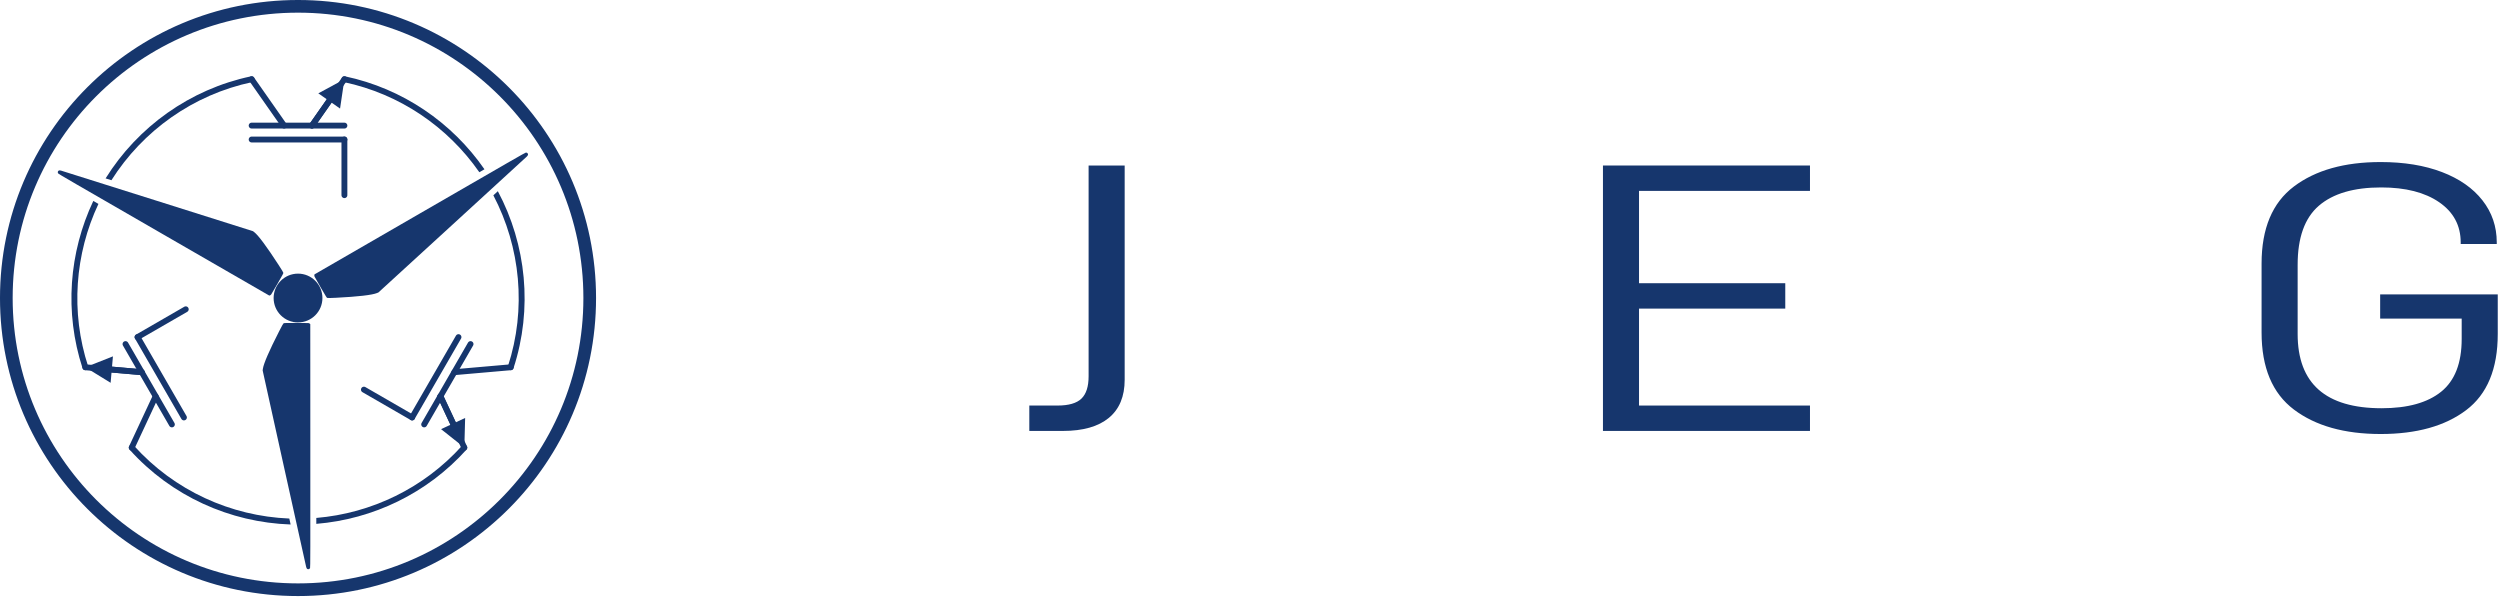
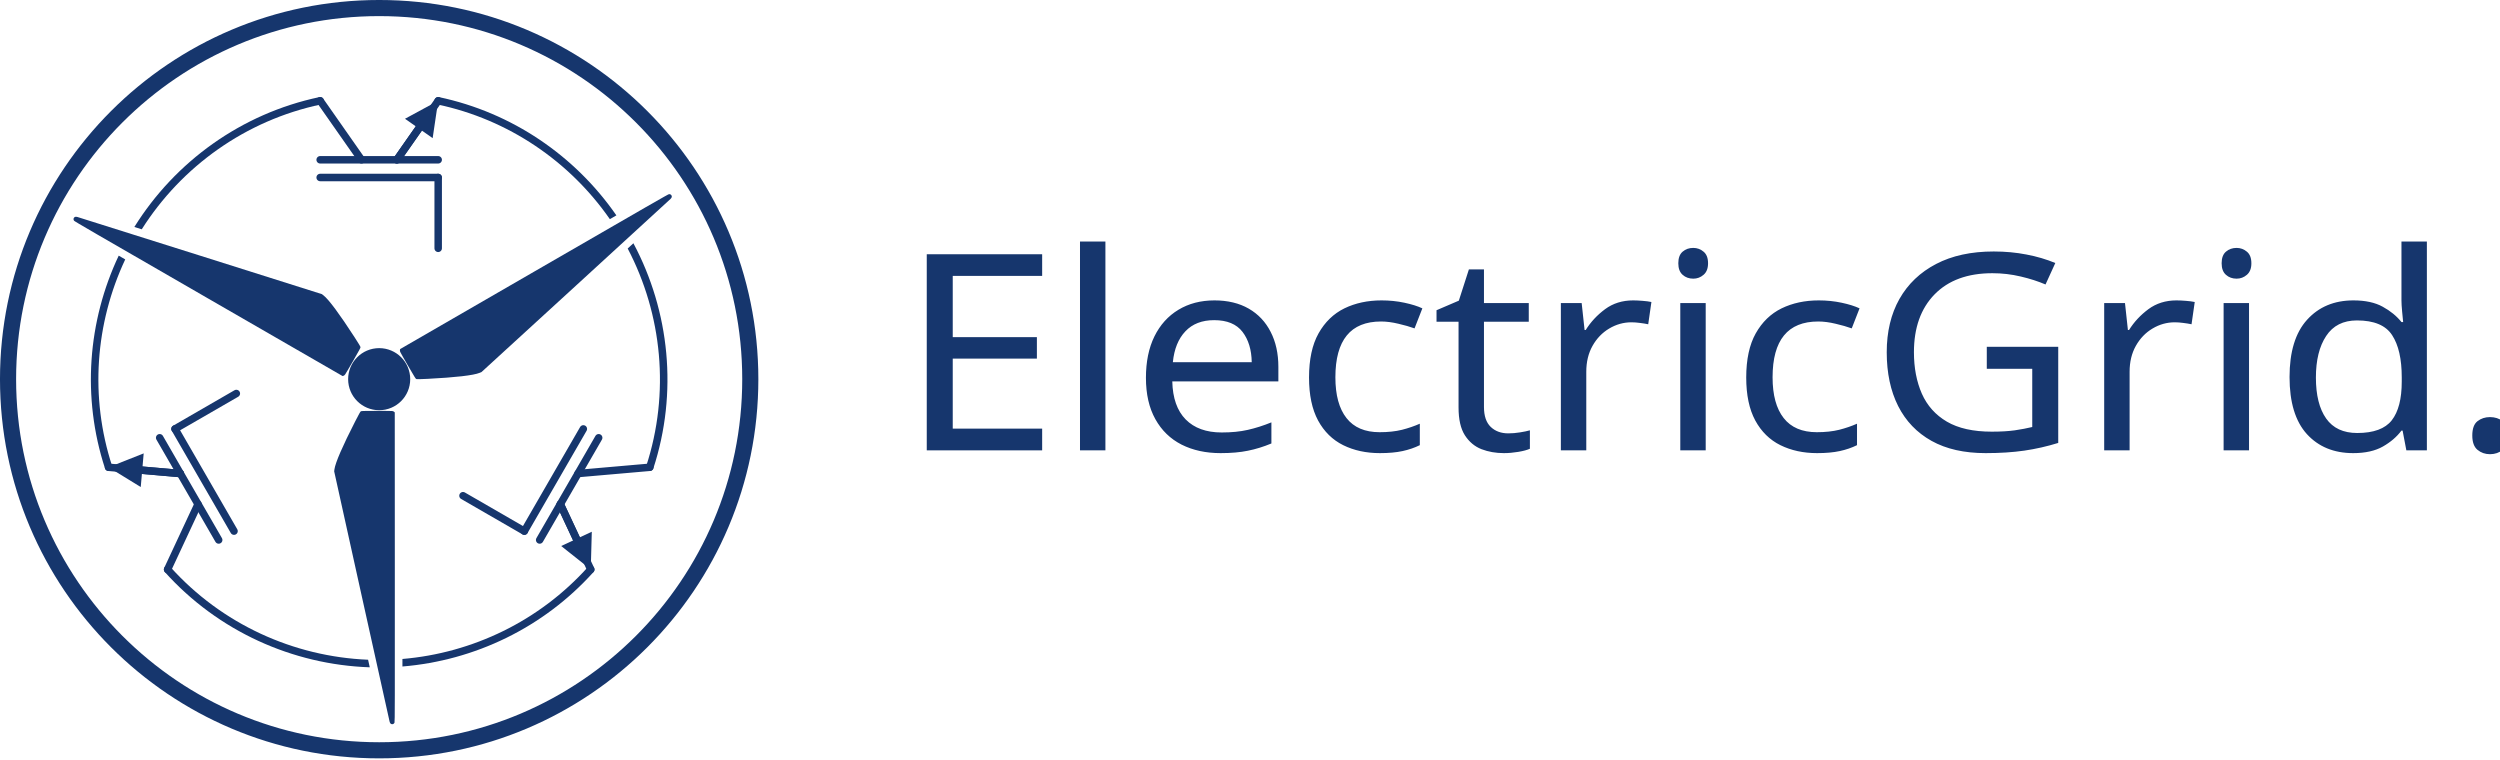
- <svg xmlns="http://www.w3.org/2000/svg" width="100%" height="100%" viewBox="0 0 528 126" version="1.1" xml:space="preserve" style="fill-rule:evenodd;clip-rule:evenodd;stroke-linecap:round;stroke-linejoin:round;stroke-miterlimit:1.5;">
+ <svg xmlns="http://www.w3.org/2000/svg" width="100%" height="100%" viewBox="0 0 415 126" version="1.1" xml:space="preserve" style="fill-rule:evenodd;clip-rule:evenodd;stroke-linecap:round;stroke-linejoin:round;stroke-miterlimit:1.5;">
  <g transform="matrix(1,0,0,1,-882.784,-732.878)">
+     <g transform="matrix(1,0,0,1,960.458,401.652)">
+       <g transform="matrix(1,0,0,0.95,0,20.2993)">
+         <g transform="matrix(48,0,0,48,338.15,405.985)">
+                 </g>
+         <text x="71.51px" y="405.985px" style="font-family:'D-DIN', sans-serif;font-size:48px;fill:rgb(22,54,109);">E<tspan x="97.526px 110.39px 134.294px 158.198px 174.278px 190.214px 201.206px 225.11px 254.15px 270.086px 281.078px 305.366px 314.438px 325.046px " y="405.985px 405.985px 405.985px 405.985px 405.985px 405.985px 405.985px 405.985px 405.985px 405.985px 405.985px 405.985px 405.985px 405.985px ">lectricGrid.jl</tspan>
+         </text>
+       </g>
+     </g>
    <g transform="matrix(0.46601,0,0,0.46601,788.282,696.308)">
      <g id="Logo-3">
        <g transform="matrix(1,1.11022e-16,-1.11022e-16,1,-28.8,-69.0858)">
          <circle cx="366.657" cy="282.629" r="132.2" style="fill:none;stroke:rgb(22,54,109);stroke-width:5.74px;" />
        </g>
        <g transform="matrix(-0.383342,-0.663968,0.663968,-0.383342,290.755,565.336)">
          <path d="M252.909,211.91C271.871,181.495 302.691,159.221 338.879,151.576C339.82,151.377 340.746,151.98 340.945,152.921C341.144,153.863 340.541,154.789 339.6,154.987C304.655,162.37 274.852,183.758 256.346,212.993C255.174,212.623 254.028,212.262 252.909,211.91Z" style="fill:rgb(22,54,109);" />
        </g>
        <g transform="matrix(-0.383342,0.663968,-0.663968,-0.383342,666.069,78.4389)">
          <path d="M473.835,208.272C455.191,181.462 426.75,161.966 393.715,154.987C392.773,154.788 392.17,153.863 392.369,152.921C392.568,151.98 393.494,151.377 394.435,151.576C428.452,158.762 457.725,178.874 476.865,206.524C475.896,207.083 474.886,207.666 473.835,208.272Z" style="fill:rgb(22,54,109);" />
        </g>
        <g transform="matrix(-0.383342,0.663968,-0.663968,-0.383342,666.069,78.4389)">
          <path d="M252.909,211.91C271.871,181.495 302.691,159.221 338.879,151.576C339.82,151.377 340.746,151.98 340.945,152.921C341.144,153.863 340.541,154.789 339.6,154.987C304.655,162.37 274.852,183.758 256.346,212.993C255.174,212.623 254.028,212.262 252.909,211.91Z" style="fill:rgb(22,54,109);" />
        </g>
        <g transform="matrix(0.766684,0,0,0.766684,56.7469,-3.14384)">
          <path d="M473.835,208.272C455.191,181.462 426.75,161.966 393.715,154.987C392.773,154.788 392.17,153.863 392.369,152.921C392.568,151.98 393.494,151.377 394.435,151.576C428.452,158.762 457.725,178.874 476.865,206.524C475.896,207.083 474.886,207.666 473.835,208.272Z" style="fill:rgb(22,54,109);" />
        </g>
        <g transform="matrix(0.766684,0,0,0.766684,56.7469,-3.14384)">
          <path d="M252.909,211.91C271.871,181.495 302.691,159.221 338.879,151.576C339.82,151.377 340.746,151.98 340.945,152.921C341.144,153.863 340.541,154.789 339.6,154.987C304.655,162.37 274.852,183.758 256.346,212.993C255.174,212.623 254.028,212.262 252.909,211.91Z" style="fill:rgb(22,54,109);" />
        </g>
        <g transform="matrix(-0.383342,-0.663968,0.663968,-0.383342,290.755,565.336)">
          <path d="M473.835,208.272C455.191,181.462 426.75,161.966 393.715,154.987C392.773,154.788 392.17,153.863 392.369,152.921C392.568,151.98 393.494,151.377 394.435,151.576C428.452,158.762 457.725,178.874 476.865,206.524C475.896,207.083 474.886,207.666 473.835,208.272Z" style="fill:rgb(22,54,109);" />
        </g>
        <g id="g7142-0-6-9" transform="matrix(-2.42729,1.4014,-1.4014,-2.42729,509.488,120.569)">
          <path id="path6293-7-8-9" d="M97.5,-5.61L97.5,9.39" style="fill:none;fill-rule:nonzero;stroke:rgb(22,54,109);stroke-width:0.95px;stroke-miterlimit:4;" />
          <path id="path6297-5-4-7" d="M97.5,-0.36L105,-5.61" style="fill:none;fill-rule:nonzero;stroke:rgb(22,54,109);stroke-width:0.95px;stroke-miterlimit:4;" />
          <path id="path13661-2-0-6" d="M95.25,-5.61L95.25,9.39" style="fill:none;fill-rule:nonzero;stroke:rgb(22,54,109);stroke-width:0.95px;stroke-miterlimit:4;" />
          <path id="path13663-2-3-7" d="M86.25,9.39L95.25,9.39" style="fill:none;fill-rule:nonzero;stroke:rgb(22,54,109);stroke-width:0.95px;stroke-miterlimit:4;" />
          <g id="path15704-9-1-6" transform="matrix(-0.663047,-0.38281,0.38281,-0.663047,87.2568,67.7194)">
            <path d="M23.852,75.262L18.023,77.567L23.364,80.847L23.852,75.262Z" style="fill:rgb(22,54,109);fill-rule:nonzero;" />
            <path d="M22.491,77.957C25.871,78.252 29.935,78.607 29.935,78.607" style="fill:none;fill-rule:nonzero;stroke:rgb(22,54,109);stroke-width:1.25px;stroke-linejoin:miter;stroke-miterlimit:4;" />
          </g>
          <path id="path15704-9-1-61" d="M105,9.39L97.5,4.14" style="fill:none;fill-rule:nonzero;stroke:rgb(22,54,109);stroke-width:0.95px;stroke-linejoin:miter;stroke-miterlimit:4;" />
        </g>
        <g id="g7142-0-6-91" transform="matrix(2.42729,1.4014,-1.4014,2.42729,171.523,111.395)">
          <path id="path6293-7-8-91" d="M97.5,-5.61L97.5,9.39" style="fill:none;fill-rule:nonzero;stroke:rgb(22,54,109);stroke-width:0.95px;stroke-miterlimit:4;" />
          <path id="path6297-5-4-71" d="M97.5,-0.36L105,-5.61" style="fill:none;fill-rule:nonzero;stroke:rgb(22,54,109);stroke-width:0.95px;stroke-miterlimit:4;" />
          <path id="path13661-2-0-61" d="M95.25,-5.61L95.25,9.39" style="fill:none;fill-rule:nonzero;stroke:rgb(22,54,109);stroke-width:0.95px;stroke-miterlimit:4;" />
          <path id="path13663-2-3-71" d="M86.25,9.39L95.25,9.39" style="fill:none;fill-rule:nonzero;stroke:rgb(22,54,109);stroke-width:0.95px;stroke-miterlimit:4;" />
          <g id="path15704-9-1-62" transform="matrix(0.663047,-0.38281,0.38281,0.663047,3.78811,-15.7492)">
            <path d="M93.157,90.638L98.068,94.534L98.238,88.268L93.157,90.638Z" style="fill:rgb(22,54,109);fill-rule:nonzero;" />
            <path d="M96.172,90.469C94.737,87.394 93.013,83.697 93.013,83.697" style="fill:none;fill-rule:nonzero;stroke:rgb(22,54,109);stroke-width:1.25px;stroke-linejoin:miter;stroke-miterlimit:4;" />
          </g>
          <path id="path15704-9-1-63" d="M105,9.39L97.5,4.14" style="fill:none;fill-rule:nonzero;stroke:rgb(22,54,109);stroke-width:0.95px;stroke-linejoin:miter;stroke-miterlimit:4;" />
        </g>
        <g id="g7142-0-6-92" transform="matrix(1.71622e-16,-2.80279,2.80279,1.71622e-16,332.561,408.668)">
          <path id="path6293-7-8-92" d="M97.5,-5.61L97.5,9.39" style="fill:none;fill-rule:nonzero;stroke:rgb(22,54,109);stroke-width:0.95px;stroke-miterlimit:4;" />
          <path id="path6297-5-4-72" d="M97.5,-0.36L105,-5.61" style="fill:none;fill-rule:nonzero;stroke:rgb(22,54,109);stroke-width:0.95px;stroke-miterlimit:4;" />
          <path id="path13661-2-0-62" d="M95.25,-5.61L95.25,9.39" style="fill:none;fill-rule:nonzero;stroke:rgb(22,54,109);stroke-width:0.95px;stroke-miterlimit:4;" />
          <path id="path13663-2-3-72" d="M86.25,9.39L95.25,9.39" style="fill:none;fill-rule:nonzero;stroke:rgb(22,54,109);stroke-width:0.95px;stroke-miterlimit:4;" />
          <g id="path15704-9-1-64" transform="matrix(4.68808e-17,0.765621,-0.765621,4.68808e-17,117.808,-46.3009)">
            <path d="M71.821,22.93L72.739,16.729L67.228,19.715L71.821,22.93Z" style="fill:rgb(22,54,109);fill-rule:nonzero;" />
            <path d="M70.167,20.404C68.221,23.184 65.882,26.525 65.882,26.525" style="fill:none;fill-rule:nonzero;stroke:rgb(22,54,109);stroke-width:1.25px;stroke-linejoin:miter;stroke-miterlimit:4;" />
          </g>
          <path id="path15704-9-1-65" d="M105,9.39L97.5,4.14" style="fill:none;fill-rule:nonzero;stroke:rgb(22,54,109);stroke-width:0.95px;stroke-linejoin:miter;stroke-miterlimit:4;" />
        </g>
        <g id="path5103-3-5-9-3-44-7-5-5" transform="matrix(0.21548,-0.373222,-0.373222,-0.21548,798.236,1194.26)">
          <path d="M1425.82,2089.31C1425.18,2089.4 1424.57,2089.66 1424.27,2089.96L1423.76,2090.45L1423.71,2218.28C1423.66,2330.23 1423.68,2346.2 1423.98,2346.89C1424.4,2347.89 1425.52,2348.42 1426.5,2348.07C1427.27,2347.81 1427.66,2347.27 1428.04,2345.98C1428.14,2345.47 1438.56,2298.75 1451.08,2242.12L1473.84,2139.14L1473.62,2137.48C1472.87,2132.02 1466.94,2118.32 1456.43,2097.79C1453.68,2092.41 1452.25,2089.83 1451.86,2089.58C1451.36,2089.24 1450.05,2089.21 1439.08,2089.18C1432.36,2089.15 1426.39,2089.22 1425.81,2089.3L1425.82,2089.31Z" style="fill:rgb(22,54,109);fill-rule:nonzero;" />
        </g>
        <g id="path5103-3-5-9-3-44-7-5-51" transform="matrix(-0.430959,0,0,0.430959,956.993,-675.514)">
          <path d="M1425.82,2089.31C1425.18,2089.4 1424.57,2089.66 1424.27,2089.96L1423.76,2090.45L1423.71,2218.28C1423.66,2330.23 1423.68,2346.2 1423.98,2346.89C1424.4,2347.89 1425.52,2348.42 1426.5,2348.07C1427.27,2347.81 1427.66,2347.27 1428.04,2345.98C1428.14,2345.47 1438.56,2298.75 1451.08,2242.12L1473.84,2139.14L1473.62,2137.48C1472.87,2132.02 1466.94,2118.32 1456.43,2097.79C1453.68,2092.41 1452.25,2089.83 1451.86,2089.58C1451.36,2089.24 1450.05,2089.21 1439.08,2089.18C1432.36,2089.15 1426.39,2089.22 1425.81,2089.3L1425.82,2089.31Z" style="fill:rgb(22,54,109);fill-rule:nonzero;" />
        </g>
        <g id="path5103-3-5-9-3-44-7-5-52" transform="matrix(0.21548,0.373222,0.373222,-0.21548,-741.657,121.885)">
          <path d="M1425.82,2089.31C1425.18,2089.4 1424.57,2089.66 1424.27,2089.96L1423.76,2090.45L1423.71,2218.28C1423.66,2330.23 1423.68,2346.2 1423.98,2346.89C1424.4,2347.89 1425.52,2348.42 1426.5,2348.07C1427.27,2347.81 1427.66,2347.27 1428.04,2345.98C1428.14,2345.47 1438.56,2298.75 1451.08,2242.12L1473.84,2139.14L1473.62,2137.48C1472.87,2132.02 1466.94,2118.32 1456.43,2097.79C1453.68,2092.41 1452.25,2089.83 1451.86,2089.58C1451.36,2089.24 1450.05,2089.21 1439.08,2089.18C1432.36,2089.15 1426.39,2089.22 1425.81,2089.3L1425.82,2089.31Z" style="fill:rgb(22,54,109);fill-rule:nonzero;" />
        </g>
        <g transform="matrix(0.0728787,2.02279e-17,-2.02279e-17,0.0728787,311.136,192.946)">
          <circle cx="366.657" cy="282.629" r="132.2" style="fill:rgb(22,54,109);stroke:rgb(22,54,109);stroke-width:39.06px;" />
        </g>
      </g>
    </g>
-     <g transform="matrix(1.00846,0,0,0.893844,874.872,434.55)">
-       <g id="Schriftzug-JEG">
-         <path d="M223.413,429.582L229.311,429.582C231.657,429.582 233.33,429.036 234.33,427.946C235.33,426.855 235.83,425.098 235.83,422.674L235.83,372.865L243.384,372.865L243.384,423.492C243.384,427.431 242.28,430.43 240.073,432.49C237.865,434.551 234.658,435.581 230.45,435.581L223.413,435.581L223.413,429.582Z" style="fill:rgb(22,54,109);fill-rule:nonzero;" />
-         <path d="M351.103,378.864L351.103,400.678L381.732,400.678L381.732,406.677L351.103,406.677L351.103,429.582L386.906,429.582L386.906,435.581L343.549,435.581L343.549,372.865L386.906,372.865L386.906,378.864L351.103,378.864Z" style="fill:rgb(22,54,109);fill-rule:nonzero;" />
-         <path d="M506.421,436.308C498.833,436.308 492.78,434.384 488.261,430.536C483.743,426.688 481.484,420.614 481.484,412.312L481.484,396.043C481.484,387.741 483.743,381.666 488.261,377.819C492.78,373.971 498.833,372.047 506.421,372.047C511.319,372.047 515.596,372.835 519.252,374.41C522.909,375.986 525.737,378.213 527.738,381.091C529.738,383.969 530.738,387.287 530.738,391.043L530.738,391.407L523.185,391.407L523.185,391.043C523.185,387.044 521.684,383.878 518.683,381.545C515.683,379.212 511.63,378.046 506.525,378.046C500.799,378.046 496.453,379.485 493.487,382.363C490.521,385.242 489.037,389.892 489.037,396.315L489.037,412.676C489.037,424.371 494.901,430.218 506.628,430.218C512.078,430.218 516.234,428.915 519.097,426.31C521.96,423.704 523.392,419.553 523.392,413.857L523.392,409.04L506.318,409.04L506.318,403.314L530.945,403.314L530.945,412.676C530.945,420.917 528.738,426.916 524.323,430.672C519.908,434.429 513.941,436.308 506.421,436.308Z" style="fill:rgb(22,54,109);fill-rule:nonzero;" />
-       </g>
-     </g>
  </g>
</svg>
